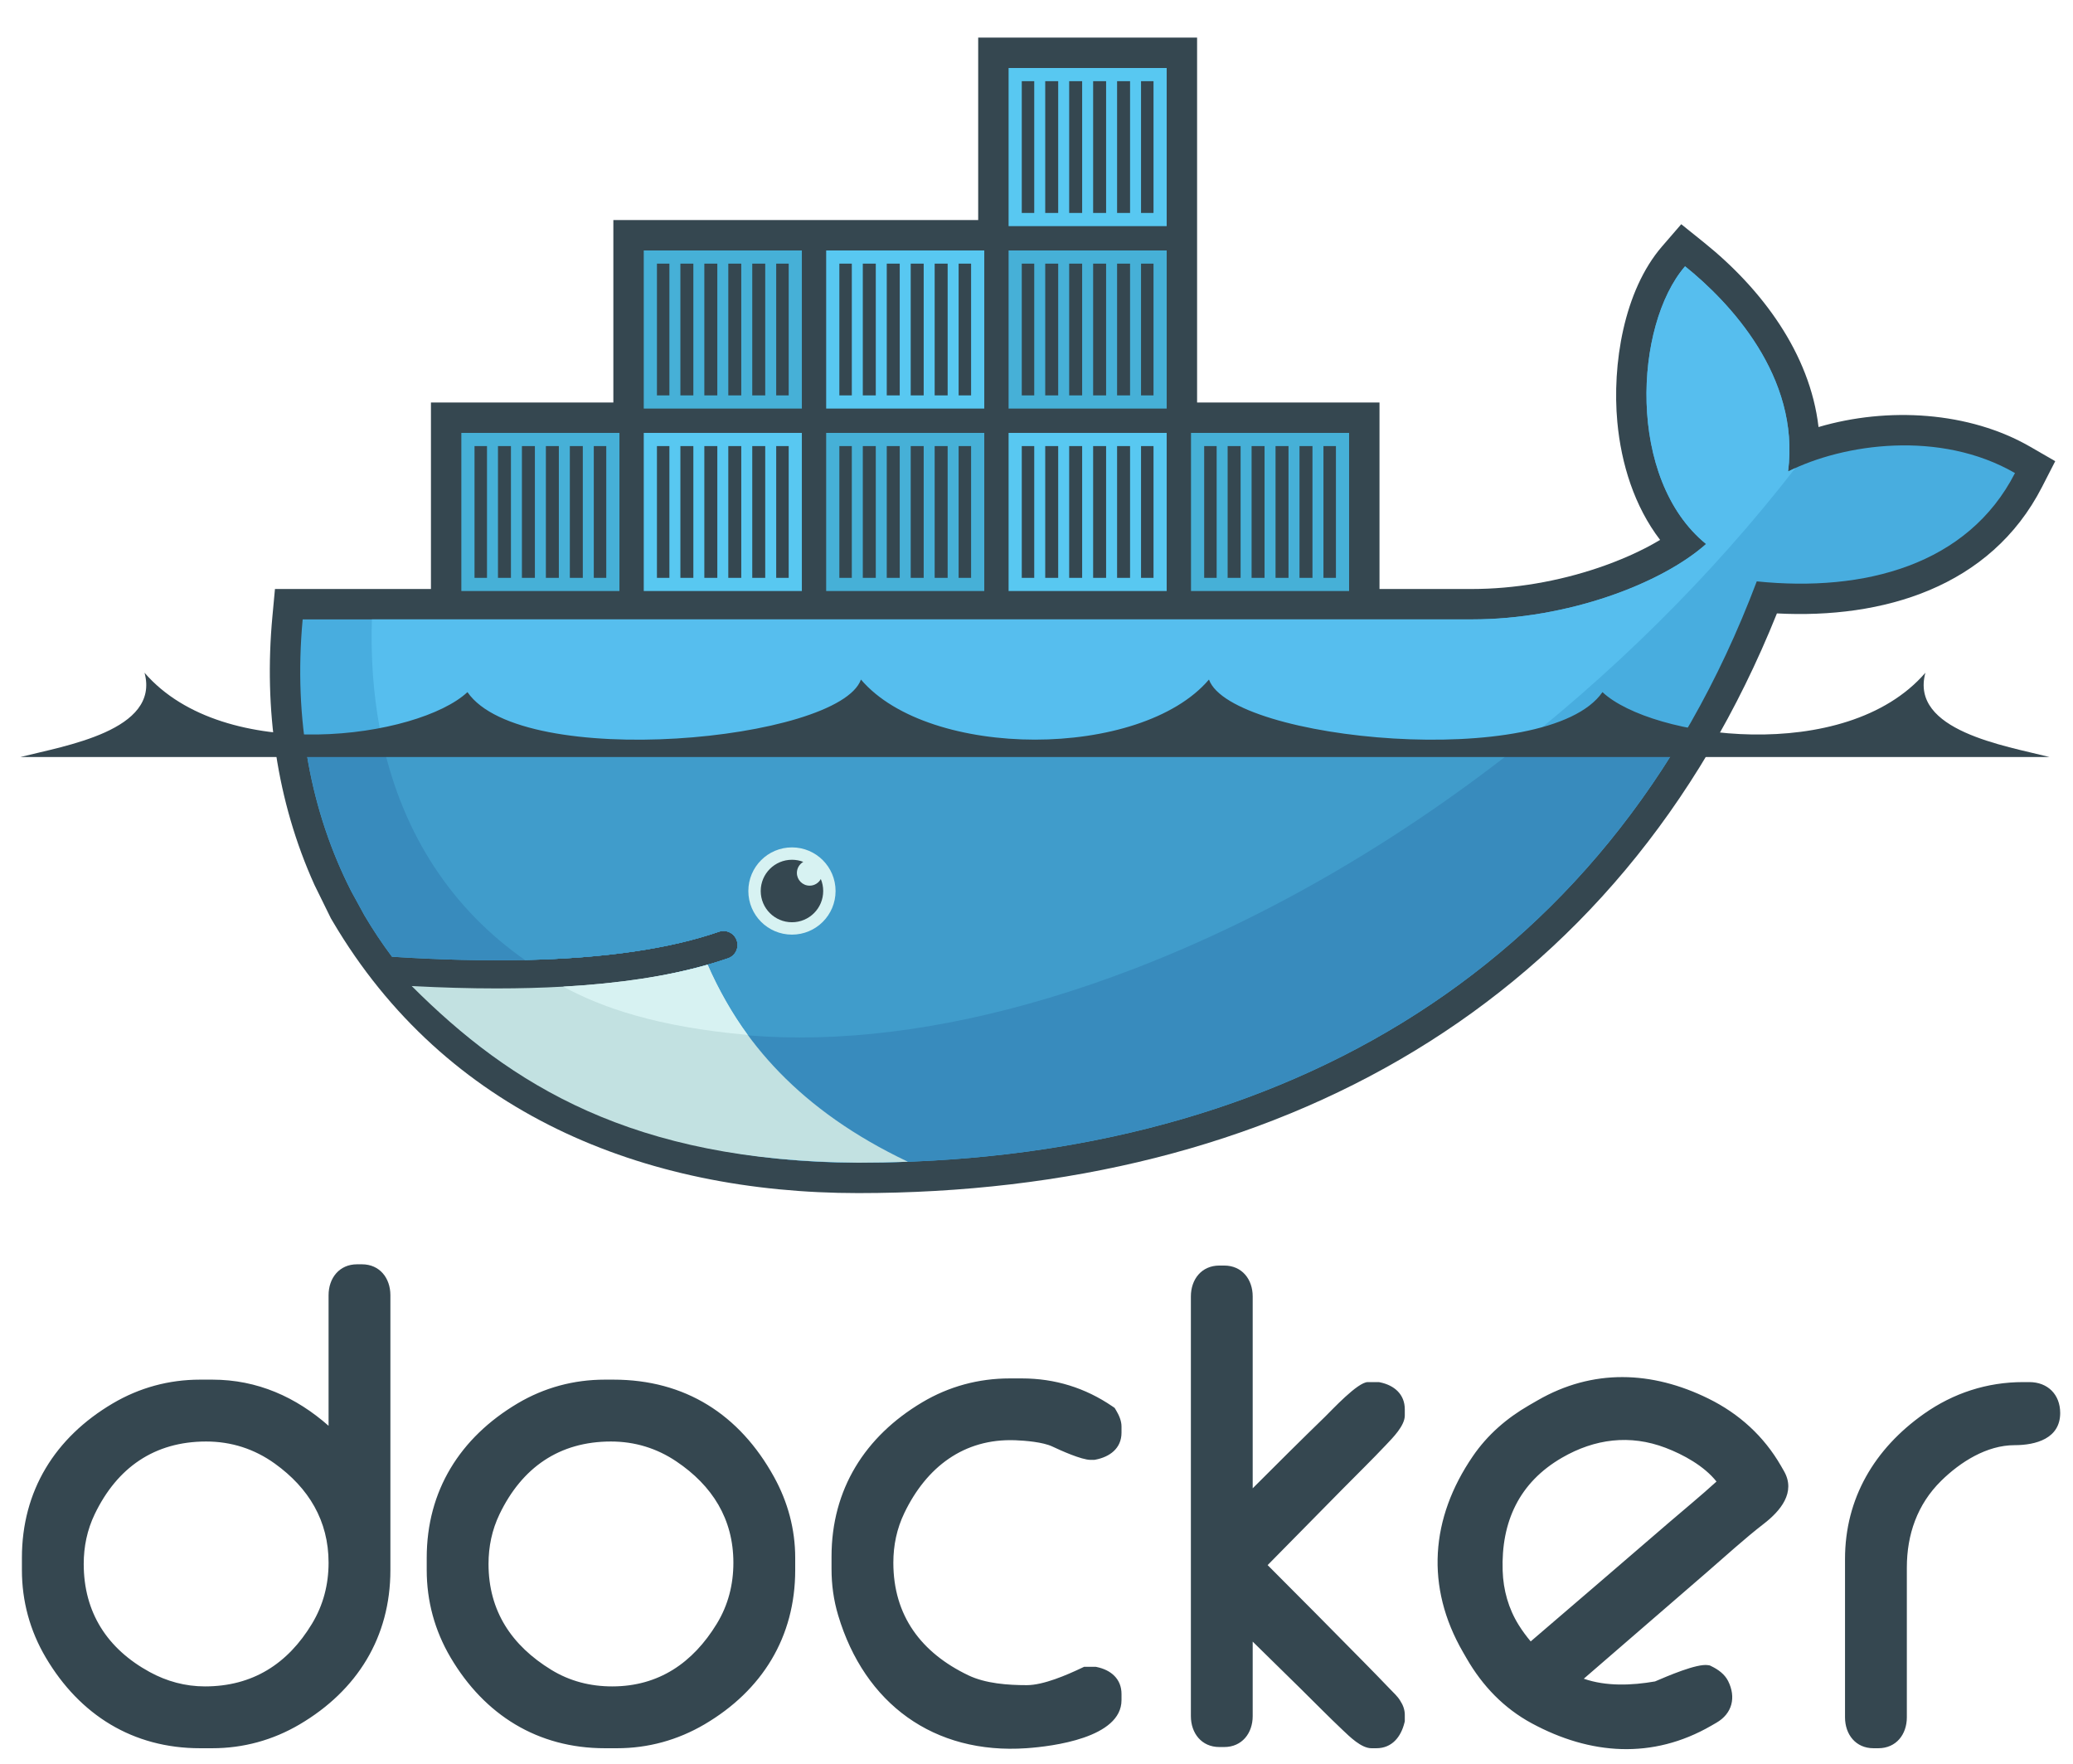
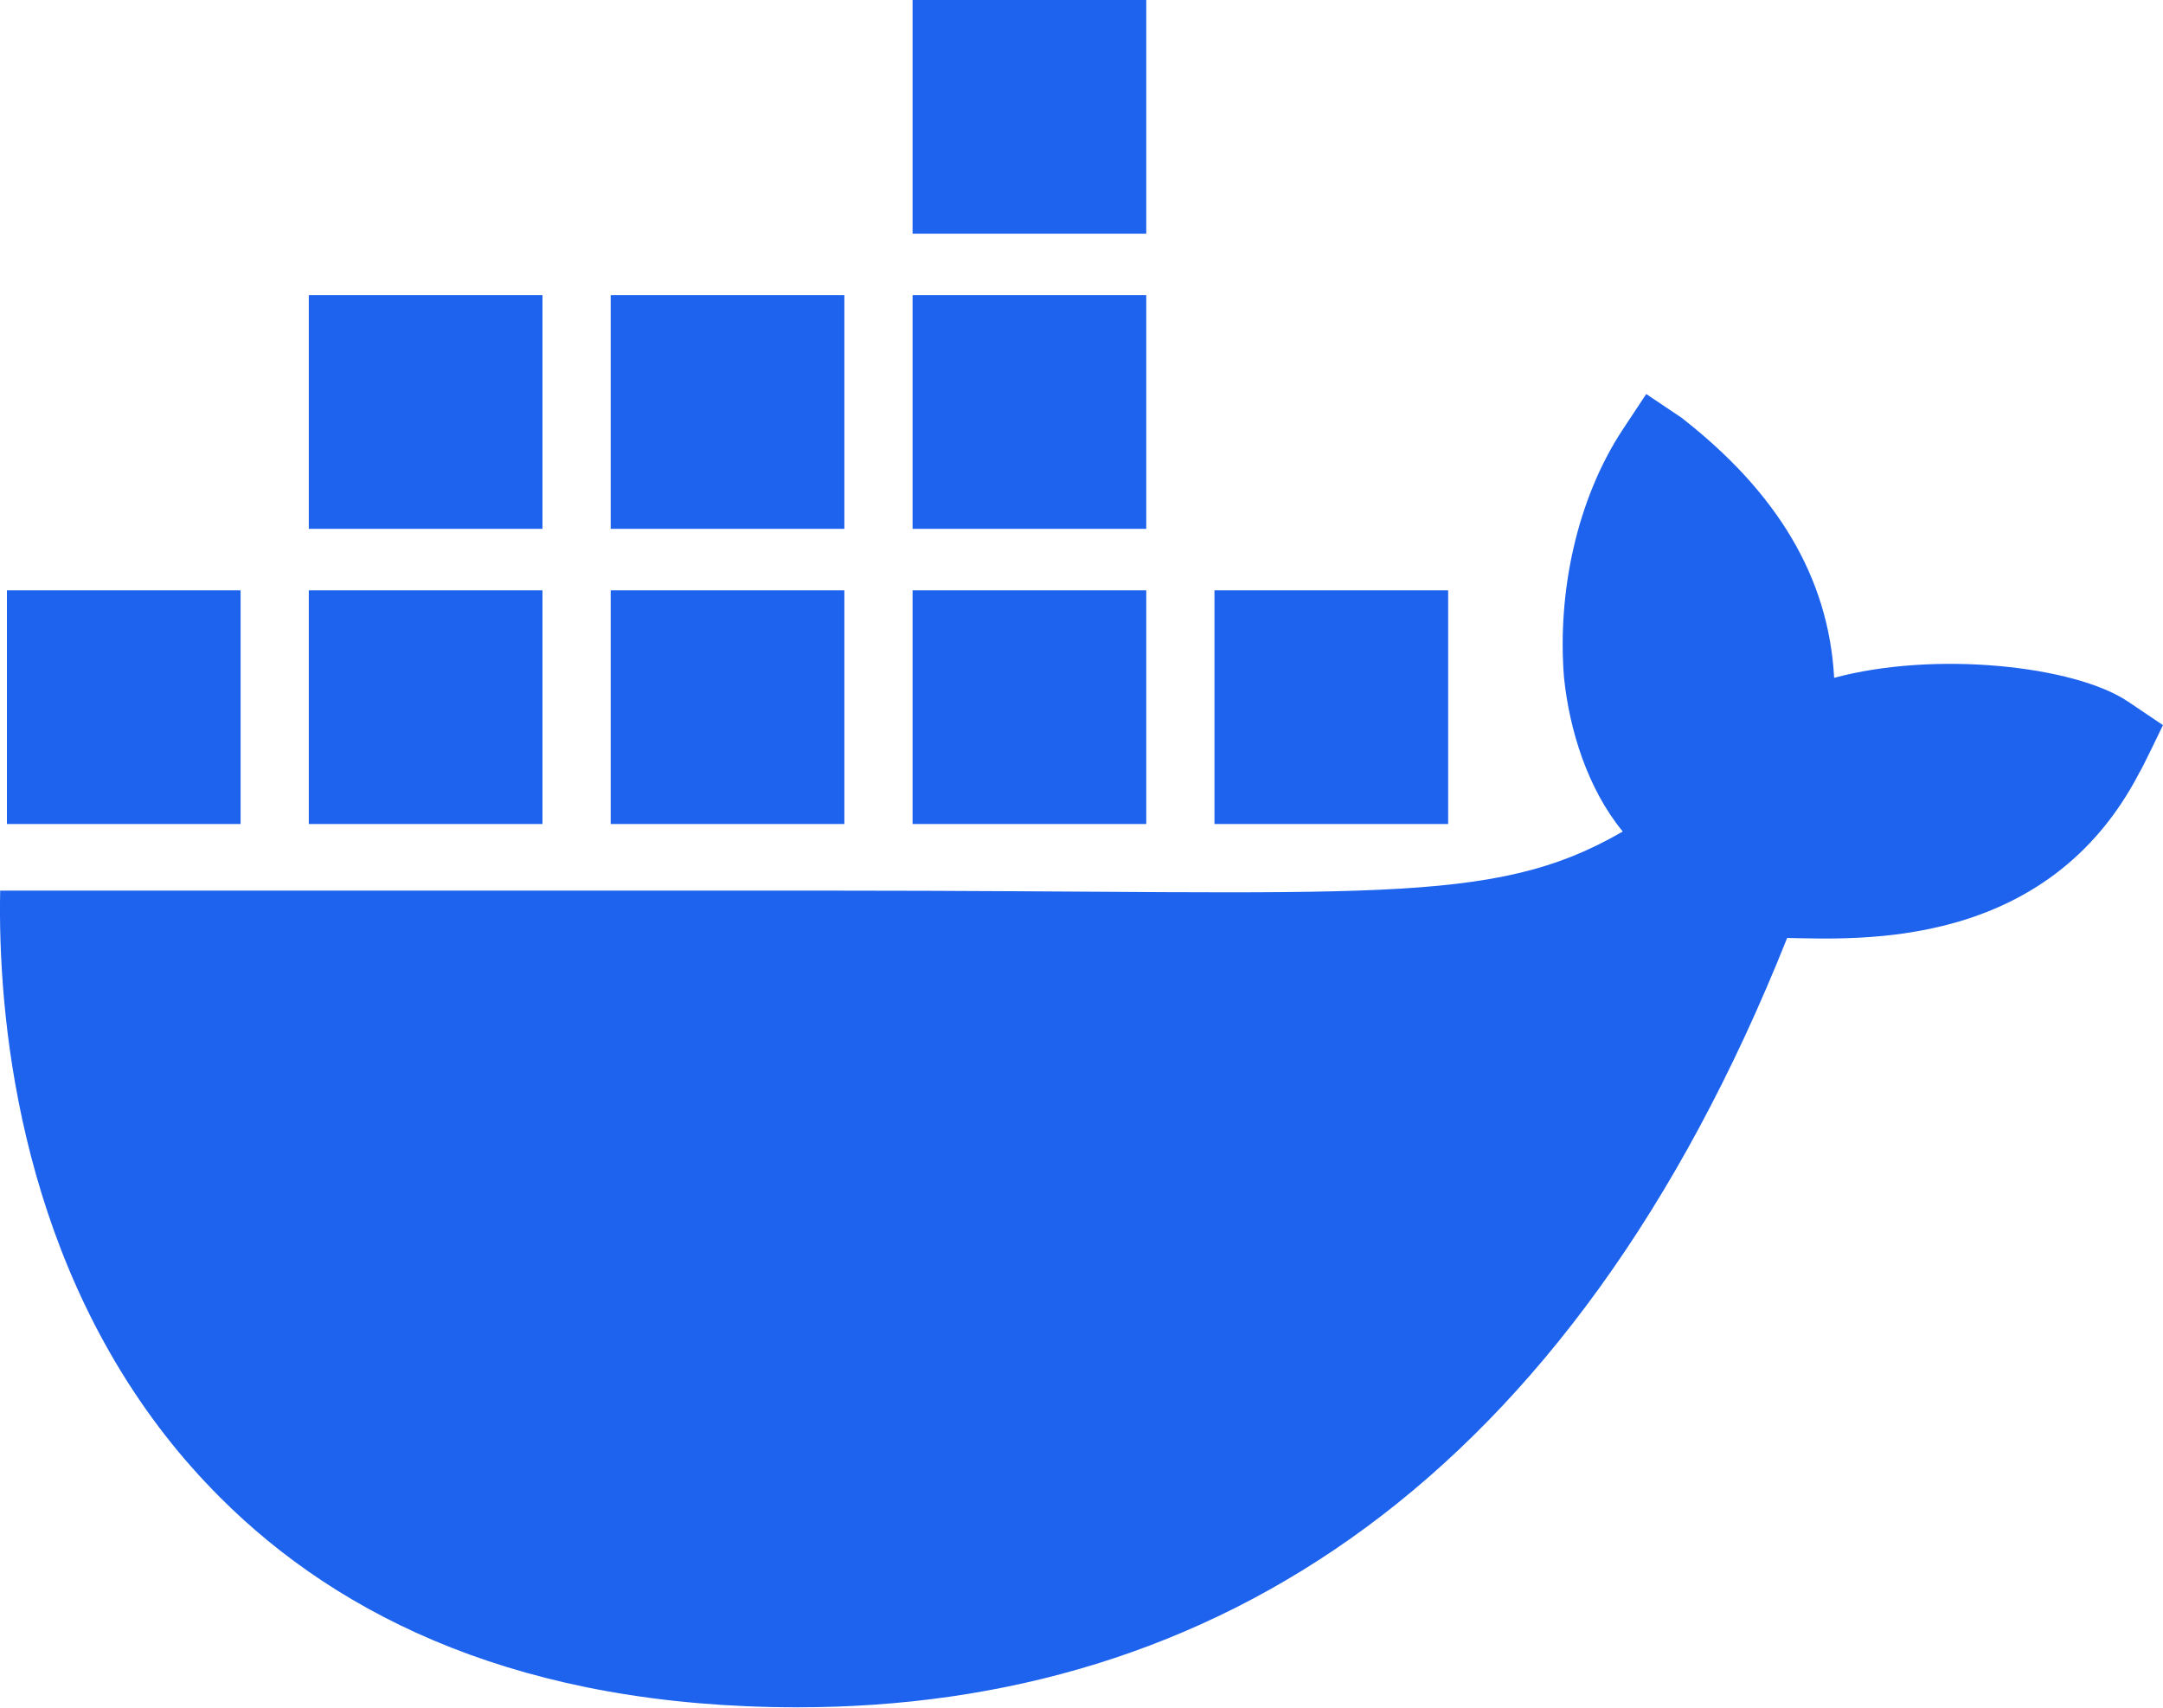
- <svg xmlns="http://www.w3.org/2000/svg" viewBox="0 0 606.5 516">
-   <g transform="matrix(1.25,0,0,-1.25,0,516)" id="g10">
-     <g transform="matrix(0.1,0,0,0.1,-83.2,-88)" id="g12">
-       <path id="path14" style="fill:none;fill-opacity:1;fill-rule:evenodd;stroke:none" d="m 0,0 6500,0 0,5800 L 0,5800 0,0 Z" />
-       <path id="path16" style="fill:#354750;fill-opacity:1;fill-rule:evenodd;stroke:none" d="m 1601.05,1671.39 0,305.52 c 0,40.12 25.1,72.39 66.65,72.39 l 11.52,0 c 41.54,0 66.52,-32.29 66.52,-72.39 l 0,-643.2 c 0,-156.85 -77.5,-281.64 -212.52,-361.151 -62.61,-36.84 -131.79,-55.739 -204.37,-55.739 l -28.69,0 c -156.88,0 -281.53,77.551 -361.156,212.5 -36.953,62.65 -55.723,131.73 -55.723,204.39 l 0,28.67 c 0,156.9 77.539,281.62 212.459,361.27 62.66,36.99 131.74,55.74 204.42,55.74 l 28.69,0 c 106.17,0 196.25,-41.15 272.2,-108 z m -573.1,-323.32 c 0,-113.3 54.92,-198.48 154.2,-252.8 40.14,-21.97 83.73,-33.77 129.53,-33.77 111.21,0 193.69,52.46 250.59,146.7 26.46,43.85 38.78,91.8 38.78,142.8 0,98.22 -46.5,174.86 -125.64,231.79 -47.99,34.51 -102.01,51.82 -160.92,51.82 -121.21,0 -208.44,-61.23 -260.8,-170.02 -17.67,-36.78 -25.74,-75.84 -25.74,-116.52 z m 1219.73,431.32 20.05,0 c 167.64,0 295.12,-81.32 375.92,-227.65 32.31,-58.54 49.59,-122.42 49.59,-189.36 l 0,-28.67 c 0,-156.84 -77.34,-281.82 -212.58,-361.171 -62.61,-36.719 -131.77,-55.719 -204.33,-55.719 l -28.65,0 c -156.88,0 -281.55,77.551 -361.16,212.5 -36.95,62.65 -55.76,131.73 -55.76,204.39 l 0,28.67 c 0,156.92 77.83,281.23 212.42,361.23 62.58,37.19 131.78,55.78 204.5,55.78 z m -272.25,-431.32 c 0,-109.98 53.98,-190.88 146.87,-247.76 43.62,-26.72 91.65,-38.81 142.62,-38.81 108.67,0 188.99,55.1 244.9,146.82 26.66,43.73 38.72,91.76 38.72,142.68 0,102.26 -49.26,180.39 -133.46,237.01 -46.15,31.05 -97.52,46.6 -153.09,46.6 -121.21,0 -208.44,-61.23 -260.78,-170.02 -17.71,-36.78 -25.78,-75.84 -25.78,-116.52 z m 1319.3,274.98 c -21.84,10.23 -62.74,13.63 -86.35,14.53 -120.88,4.55 -208.34,-63.52 -259.65,-170.16 -17.71,-36.78 -25.8,-75.72 -25.8,-116.42 0,-123.93 65.06,-210.69 175.68,-263.58 40.41,-19.31 92.58,-22.99 136.74,-22.99 38.85,0 93.73,23.81 128.2,40.18 l 5.98,2.83 26.74,0 2.95,-0.6 c 32.91,-6.84 57.75,-27.7 57.75,-63.11 l 0,-14.32 c 0,-88.078 -160.99,-108.262 -222.42,-112.539 -216.78,-15.012 -378.91,104.049 -440.72,310.829 -10.74,35.89 -15.57,71.56 -15.57,108.98 l 0,28.63 c 0,156.9 77.85,281.17 212.42,361.12 62.58,37.16 131.78,55.82 204.48,55.82 l 28.67,0 c 77.11,0 148.14,-21.9 211.81,-65.39 l 5.24,-3.62 3.3,-5.45 c 6.87,-11.4 12.79,-24.57 12.79,-38.14 l 0,-14.32 c 0,-36.93 -27.63,-56.79 -60.99,-63.22 l -2.76,-0.49 -8.55,0 c -21.6,0 -70.67,22.36 -89.94,31.43 z m 469.29,-97.97 c 56.19,56.27 112.6,112.44 169.63,167.79 15.9,15.43 76.08,80.78 99.77,80.78 l 25.92,0 2.95,-0.6 c 33,-6.86 57.73,-27.76 57.73,-63.23 l 0,-14.31 c 0,-24.2 -28.34,-52.31 -43.97,-68.87 -33.24,-35.23 -68.24,-69.32 -102.26,-103.83 L 3799,1345.37 c 75.26,-75.43 150.45,-150.94 225.1,-226.95 20.65,-21.02 41.31,-42.07 61.64,-63.4 7.19,-7.56 17.8,-16.97 23.83,-27.46 6.47,-9.81 10.45,-20.88 10.45,-32.701 l 0,-14.961 -0.84,-3.437 c -8.13,-33 -29.08,-59.641 -65.66,-59.641 l -11.51,0 c -23.94,0 -50.97,27.09 -67.38,42.551 -33.77,31.859 -66.41,65.359 -99.53,97.899 l -111.08,109.04 0,-174.279 c 0,-40.14 -25.13,-72.402 -66.64,-72.402 l -11.4,0 c -41.55,0 -66.64,32.262 -66.64,72.402 l 0,982.069 c 0,40.16 25.11,72.27 66.64,72.27 l 11.4,0 c 41.51,0 66.64,-32.11 66.64,-72.27 l 0,-449.02 z m 1803.28,248.57 14.36,0 c 43.4,0 72.36,-29.24 72.36,-72.38 0,-59.9 -57.26,-75.23 -106.81,-75.23 -64.98,0 -127.01,-39.34 -171.8,-83.46 -55.86,-55.06 -80.31,-125.59 -80.31,-203.11 l 0,-350.271 c 0,-40.16 -25.06,-72.379 -66.66,-72.379 l -11.41,0 c -41.58,0 -66.64,32.219 -66.64,72.379 l 0,370.371 c 0,142.23 69.24,258.32 184.65,339.75 68.94,48.65 147.87,74.33 232.26,74.33 z M 4538.95,1079.51 c 52.65,-18.38 112.69,-15.76 166.71,-6.35 27.62,11.74 98.29,42.56 124.28,38.05 l 4.06,-0.68 3.73,-1.84 c 15.86,-7.69 31.02,-18.57 39.11,-34.71 18.94,-37.87 9.84,-75.91 -27.35,-97.398 l -12.38,-7.152 c -137.25,-79.219 -283.22,-68.239 -420.02,5.75 -65.41,35.35 -115.45,87.85 -152.36,151.83 l -8.64,14.96 c -88.1,152.58 -76.21,313.09 23.15,458.19 34.31,50.15 79.14,88.9 131.56,119.2 l 19.83,11.44 c 129.25,74.61 267.77,69.51 400.52,4.02 71.37,-35.21 129.2,-87.71 169.05,-156.73 l 7.16,-12.43 c 28.95,-50.15 -8.55,-93.86 -47.26,-123.73 -44.92,-34.66 -90.28,-76.36 -133.34,-113.53 -96,-82.87 -191.86,-165.94 -287.81,-248.89 z m -124.26,87.27 c 107.38,92.07 214.78,184.2 321.85,276.64 36.59,31.56 76.72,64.31 113.03,97.5 -29.14,36.7 -77.79,63.16 -119.14,78.94 -83.44,31.8 -165.74,21.12 -242.27,-23.06 -100.19,-57.84 -142.85,-149.96 -139.1,-264.59 1.47,-45.14 13.62,-88.64 37.58,-127.05 8.44,-13.54 17.87,-26.25 28.05,-38.38" />
-       <path id="path18" style="fill:#354750;fill-opacity:1;fill-rule:evenodd;stroke:none" d="m 3633.87,4066.09 426.95,0 0,-436.45 215.88,0 c 99.69,0 202.23,17.76 296.64,49.75 46.39,15.73 98.46,37.62 144.22,65.15 -60.27,78.69 -91.04,178.05 -100.1,275.99 -12.3,133.21 14.57,306.6 104.73,410.86 l 44.88,51.91 53.48,-42.99 c 134.65,-108.18 247.89,-259.34 267.85,-431.66 162.13,47.69 352.48,36.41 495.39,-46.07 l 58.63,-33.83 -30.86,-60.23 C 5490.7,3632.64 5238.03,3559.57 4991,3572.5 4621.35,2651.82 3816.58,2215.94 2840.8,2215.94 c -504.12,0 -966.64,188.45 -1230.02,635.72 l -4.32,7.3 -38.37,78.07 c -89.03,196.88 -118.6,412.56 -98.54,628.06 l 6.02,64.55 365.09,0 0,436.45 426.94,0 0,426.96 853.92,0 0,426.95 512.35,0 0,-853.91" />
-       <path id="path20" style="fill:#48addf;fill-opacity:1;fill-rule:nonzero;stroke:none" d="m 5017.13,3904.63 c 28.63,222.48 -137.87,397.24 -241.13,480.21 -118.99,-137.57 -137.48,-498.12 49.2,-649.92 -104.18,-92.54 -323.72,-176.42 -548.5,-176.42 l -2736.27,0 c -21.86,-234.65 19.34,-450.73 113.42,-635.69 l 31.13,-56.93 c 19.71,-33.45 41.24,-65.73 64.51,-96.81 0.01,0 0.01,0 0.01,0 112.49,-7.22 216.21,-9.72 311.1,-7.62 0.01,0 0.03,0 0.04,0 186.48,4.13 338.63,26.13 453.95,66.09 17.17,5.97 35.88,-3.14 41.82,-20.29 5.93,-17.15 -3.15,-35.87 -20.3,-41.82 -15.33,-5.31 -31.32,-10.28 -47.83,-15 -0.02,-0.01 -0.04,-0.01 -0.06,-0.02 -90.8,-25.92 -188.16,-43.37 -313.79,-51.12 7.45,-0.12 -7.77,-1.12 -7.81,-1.13 -4.27,-0.26 -9.65,-0.87 -13.94,-1.11 -49.44,-2.77 -102.81,-3.35 -157.37,-3.35 -59.67,0 -118.44,1.13 -184.14,4.46 l -1.68,-1.11 c 227.99,-256.25 584.47,-409.94 1031.31,-409.94 945.7,0 1747.85,419.22 2103.05,1360.39 252.01,-25.86 494.2,38.4 604.37,253.46 -175.49,101.27 -401.15,68.98 -531.09,3.67" />
-       <path id="path22" style="fill:#56beee;fill-opacity:1;fill-rule:nonzero;stroke:none" d="m 5017.13,3904.63 c 28.63,222.48 -137.87,397.24 -241.13,480.21 -118.99,-137.57 -137.48,-498.12 49.2,-649.92 -104.18,-92.54 -323.72,-176.42 -548.5,-176.42 l -2574.24,0 c -11.17,-359.36 122.19,-632.14 358.14,-797.05 0.01,0 0.03,0 0.04,0 186.48,4.13 338.63,26.13 453.95,66.09 17.17,5.97 35.88,-3.14 41.82,-20.29 5.93,-17.15 -3.15,-35.87 -20.3,-41.82 -15.33,-5.31 -31.32,-10.28 -47.83,-15 -0.02,-0.01 -0.04,-0.01 -0.06,-0.02 -90.8,-25.92 -196.53,-45.61 -322.16,-53.36 -0.03,0 -3.04,2.91 -3.08,2.9 321.84,-165.09 788.52,-164.5 1323.56,41.03 599.94,230.47 1158.19,669.57 1547.72,1171.79 -5.88,-2.65 -11.6,-5.37 -17.13,-8.14" />
-       <path id="path24" style="fill:#388bbd;fill-opacity:1;fill-rule:nonzero;stroke:none" d="m 1545.55,3273.4 c 17.01,-125.69 53.77,-243.38 108.3,-350.59 l 31.13,-56.93 c 19.71,-33.45 41.24,-65.73 64.52,-96.81 112.51,-7.22 216.24,-9.72 311.14,-7.62 186.48,4.13 338.63,26.13 453.95,66.09 17.17,5.97 35.88,-3.14 41.82,-20.29 5.93,-17.15 -3.15,-35.87 -20.3,-41.82 -15.33,-5.31 -31.32,-10.28 -47.83,-15 -0.02,-0.01 -0.04,-0.01 -0.06,-0.02 -90.8,-25.92 -195.97,-44.49 -321.6,-52.25 -4.31,-0.26 -11.83,-0.31 -16.18,-0.55 -49.42,-2.78 -102.24,-4.47 -156.81,-4.47 -59.66,0 -120.67,1.14 -186.36,4.47 227.98,-256.25 586.69,-410.5 1033.53,-410.5 809.61,0 1513.99,307.3 1922.81,986.29 l -3218.06,0" />
-       <path id="path26" style="fill:#409ccb;fill-opacity:1;fill-rule:nonzero;stroke:none" d="m 1727.09,3273.4 c 48.4,-220.69 164.71,-393.95 333.55,-511.95 186.48,4.13 338.63,26.13 453.95,66.09 17.17,5.97 35.88,-3.14 41.82,-20.29 5.93,-17.15 -3.15,-35.87 -20.3,-41.82 -15.33,-5.31 -31.32,-10.28 -47.83,-15 -0.02,-0.01 -0.04,-0.01 -0.06,-0.02 -90.8,-25.92 -198.2,-44.49 -323.83,-52.25 321.82,-165.06 787.15,-162.69 1322.15,42.82 323.66,124.35 635.16,309.47 914.63,532.42 l -2674.08,0" />
-       <path id="path28" style="fill:#46b0d7;fill-opacity:1;fill-rule:evenodd;stroke:none" d="m 1911.82,3994.94 370.02,0 0,-370.04 -370.02,0 0,370.04 z m 30.82,-30.84 29.2,0 0,-308.38 -29.2,0 0,308.38 z m 54.9,0 30.37,0 0,-308.38 -30.37,0 0,308.38 z m 56.05,0 30.37,0 0,-308.38 -30.37,0 0,308.38 z m 56.08,0 30.37,0 0,-308.38 -30.37,0 0,308.38 z m 56.07,0 30.37,0 0,-308.38 -30.37,0 0,308.38 z m 56.06,0 29.22,0 0,-308.38 -29.22,0 0,308.38" />
-       <path id="path30" style="fill:#46b0d7;fill-opacity:1;fill-rule:evenodd;stroke:none" d="m 2338.75,4421.89 370.06,0 0,-370.02 -370.06,0 0,370.02 z m 30.86,-30.84 29.18,0 0,-308.35 -29.18,0 0,308.35 z m 54.9,0 30.35,0 0,-308.35 -30.35,0 0,308.35 z m 56.04,0 30.37,0 0,-308.35 -30.37,0 0,308.35 z m 56.07,0 30.37,0 0,-308.35 -30.37,0 0,308.35 z m 56.08,0 30.37,0 0,-308.35 -30.37,0 0,308.35 z m 56.05,0 29.24,0 0,-308.35 -29.24,0 0,308.35" />
-       <path id="path32" style="fill:#58c8f1;fill-opacity:1;fill-rule:evenodd;stroke:none" d="m 2338.75,3994.94 370.06,0 0,-370.04 -370.06,0 0,370.04 z m 30.86,-30.84 29.18,0 0,-308.38 -29.18,0 0,308.38 z m 54.9,0 30.35,0 0,-308.38 -30.35,0 0,308.38 z m 56.04,0 30.37,0 0,-308.38 -30.37,0 0,308.38 z m 56.07,0 30.37,0 0,-308.38 -30.37,0 0,308.38 z m 56.08,0 30.37,0 0,-308.38 -30.37,0 0,308.38 z m 56.05,0 29.24,0 0,-308.38 -29.24,0 0,308.38" />
-       <path id="path34" style="fill:#46b0d7;fill-opacity:1;fill-rule:evenodd;stroke:none" d="m 2765.72,3994.94 370.04,0 0,-370.04 -370.04,0 0,370.04 z m 30.84,-30.84 29.18,0 0,-308.38 -29.18,0 0,308.38 z m 54.89,0 30.37,0 0,-308.38 -30.37,0 0,308.38 z m 56.07,0 30.37,0 0,-308.38 -30.37,0 0,308.38 z m 56.07,0 30.37,0 0,-308.38 -30.37,0 0,308.38 z m 56.06,0 30.39,0 0,-308.38 -30.39,0 0,308.38 z m 56.07,0 29.2,0 0,-308.38 -29.2,0 0,308.38" />
-       <path id="path36" style="fill:#58c8f1;fill-opacity:1;fill-rule:evenodd;stroke:none" d="m 2765.72,4421.89 370.04,0 0,-370.02 -370.04,0 0,370.02 z m 30.84,-30.84 29.18,0 0,-308.35 -29.18,0 0,308.35 z m 54.89,0 30.37,0 0,-308.35 -30.37,0 0,308.35 z m 56.07,0 30.37,0 0,-308.35 -30.37,0 0,308.35 z m 56.07,0 30.37,0 0,-308.35 -30.37,0 0,308.35 z m 56.06,0 30.39,0 0,-308.35 -30.39,0 0,308.35 z m 56.07,0 29.2,0 0,-308.35 -29.2,0 0,308.35" />
-       <path id="path38" style="fill:#58c8f1;fill-opacity:1;fill-rule:evenodd;stroke:none" d="m 3192.68,3994.94 370.03,0 0,-370.04 -370.03,0 0,370.04 z m 30.84,-30.84 29.19,0 0,-308.38 -29.19,0 0,308.38 z m 54.9,0 30.37,0 0,-308.38 -30.37,0 0,308.38 z m 56.05,0 30.37,0 0,-308.38 -30.37,0 0,308.38 z m 56.08,0 30.37,0 0,-308.38 -30.37,0 0,308.38 z m 56.07,0 30.37,0 0,-308.38 -30.37,0 0,308.38 z m 56.06,0 29.21,0 0,-308.38 -29.21,0 0,308.38" />
-       <path id="path40" style="fill:#46b0d7;fill-opacity:1;fill-rule:evenodd;stroke:none" d="m 3192.68,4421.89 370.03,0 0,-370.02 -370.03,0 0,370.02 z m 30.84,-30.84 29.19,0 0,-308.35 -29.19,0 0,308.35 z m 54.9,0 30.37,0 0,-308.35 -30.37,0 0,308.35 z m 56.05,0 30.37,0 0,-308.35 -30.37,0 0,308.35 z m 56.08,0 30.37,0 0,-308.35 -30.37,0 0,308.35 z m 56.07,0 30.37,0 0,-308.35 -30.37,0 0,308.35 z m 56.06,0 29.21,0 0,-308.35 -29.21,0 0,308.35" />
-       <path id="path42" style="fill:#58c8f1;fill-opacity:1;fill-rule:evenodd;stroke:none" d="m 3192.68,4848.85 370.03,0 0,-370.04 -370.03,0 0,370.04 z m 30.84,-30.82 29.19,0 0,-308.38 -29.19,0 0,308.38 z m 54.9,0 30.37,0 0,-308.38 -30.37,0 0,308.38 z m 56.05,0 30.37,0 0,-308.38 -30.37,0 0,308.38 z m 56.08,0 30.37,0 0,-308.38 -30.37,0 0,308.38 z m 56.07,0 30.37,0 0,-308.38 -30.37,0 0,308.38 z m 56.06,0 29.21,0 0,-308.38 -29.21,0 0,308.38" />
-       <path id="path44" style="fill:#46b0d7;fill-opacity:1;fill-rule:evenodd;stroke:none" d="m 3619.63,3994.94 370.04,0 0,-370.04 -370.04,0 0,370.04 z m 30.82,-30.84 29.22,0 0,-308.38 -29.22,0 0,308.38 z m 54.9,0 30.37,0 0,-308.38 -30.37,0 0,308.38 z m 56.08,0 30.37,0 0,-308.38 -30.37,0 0,308.38 z m 56.05,0 30.37,0 0,-308.38 -30.37,0 0,308.38 z m 56.09,0 30.36,0 0,-308.38 -30.36,0 0,308.38 z m 56.06,0 29.2,0 0,-308.38 -29.2,0 0,308.38" />
-       <path id="path46" style="fill:#d7f2f2;fill-opacity:1;fill-rule:evenodd;stroke:none" d="m 2685.64,3024.96 c 56.37,0 102.07,-45.72 102.07,-102.09 0,-56.37 -45.7,-102.07 -102.07,-102.07 -56.38,0 -102.09,45.7 -102.09,102.07 0,56.37 45.71,102.09 102.09,102.09" />
-       <path id="path48" style="fill:#354750;fill-opacity:1;fill-rule:evenodd;stroke:none" d="m 2685.64,2996 c 9.34,0 18.25,-1.76 26.47,-4.95 -8.91,-5.15 -14.94,-14.8 -14.94,-25.84 0,-16.48 13.36,-29.82 29.84,-29.82 11.29,0 21.1,6.27 26.17,15.53 3.58,-8.63 5.57,-18.11 5.57,-28.05 0,-40.37 -32.73,-73.1 -73.11,-73.1 -40.37,0 -73.12,32.73 -73.12,73.1 0,40.39 32.75,73.13 73.12,73.13" />
-       <path id="path50" style="fill:#354750;fill-opacity:1;fill-rule:evenodd;stroke:none" d="m 880,3236.5 4748.77,0 c -103.4,26.23 -327.15,61.66 -290.25,197.17 -188.01,-217.56 -641.43,-152.63 -755.86,-45.35 -127.43,-184.82 -869.26,-114.57 -921,29.41 -159.75,-187.48 -654.77,-187.48 -814.53,0 -51.76,-143.98 -793.58,-214.23 -921.02,-29.41 -114.43,-107.28 -567.81,-172.21 -755.84,45.35 C 1207.17,3298.16 983.418,3262.73 880,3236.5" />
-       <path id="path52" style="fill:#c2e1e1;fill-opacity:1;fill-rule:nonzero;stroke:none" d="m 2957.01,2289.32 c -252.81,119.97 -391.58,283.05 -468.79,461.09 -93.9,-26.81 -206.79,-43.94 -337.95,-51.3 -49.41,-2.77 -101.38,-4.19 -155.93,-4.19 -62.88,0 -129.14,1.86 -198.7,5.55 231.84,-231.7 517.06,-410.1 1045.16,-413.36 38.99,0 77.7,0.76 116.21,2.21" />
-       <path id="path54" style="fill:#d7f2f2;fill-opacity:1;fill-rule:nonzero;stroke:none" d="m 2582.13,2586.13 c -34.98,47.48 -68.91,107.15 -93.85,164.3 -93.92,-26.82 -206.83,-43.96 -338.01,-51.32 90.1,-48.91 218.97,-94.23 431.86,-112.98" />
-     </g>
-   </g>
+ <svg xmlns="http://www.w3.org/2000/svg" id="Layer_1" data-name="Layer 1" viewBox="0 0 756.26 596.9">
+   <defs>
+     <style>
+       .cls-1 {
+         fill: #1d63ed;
+         stroke-width: 0px;
+       }
+     </style>
+   </defs>
+   <path class="cls-1" d="M743.96,245.25c-18.54-12.48-67.26-17.81-102.68-8.27-1.91-35.28-20.1-65.01-53.38-90.95l-12.32-8.27-8.21,12.4c-16.14,24.5-22.94,57.14-20.53,86.81,1.9,18.28,8.26,38.83,20.53,53.74-46.1,26.74-88.59,20.67-276.77,20.67H.06c-.85,42.49,5.98,124.23,57.96,190.77,5.74,7.35,12.04,14.46,18.87,21.31,42.26,42.32,106.11,73.35,201.59,73.44,145.66.13,270.46-78.6,346.37-268.97,24.98.41,90.92,4.48,123.19-57.88.79-1.05,8.21-16.54,8.21-16.54l-12.3-8.27ZM189.67,206.39h-81.7v81.7h81.7v-81.7ZM295.22,206.39h-81.7v81.7h81.7v-81.7ZM400.77,206.39h-81.7v81.7h81.7v-81.7ZM506.32,206.39h-81.7v81.7h81.7v-81.7ZM84.12,206.39H2.42v81.7h81.7v-81.7ZM189.67,103.2h-81.7v81.7h81.7v-81.7ZM295.22,103.2h-81.7v81.7h81.7v-81.7ZM400.77,103.2h-81.7v81.7h81.7v-81.7ZM400.77,0h-81.7v81.7h81.7V0Z" />
</svg>
